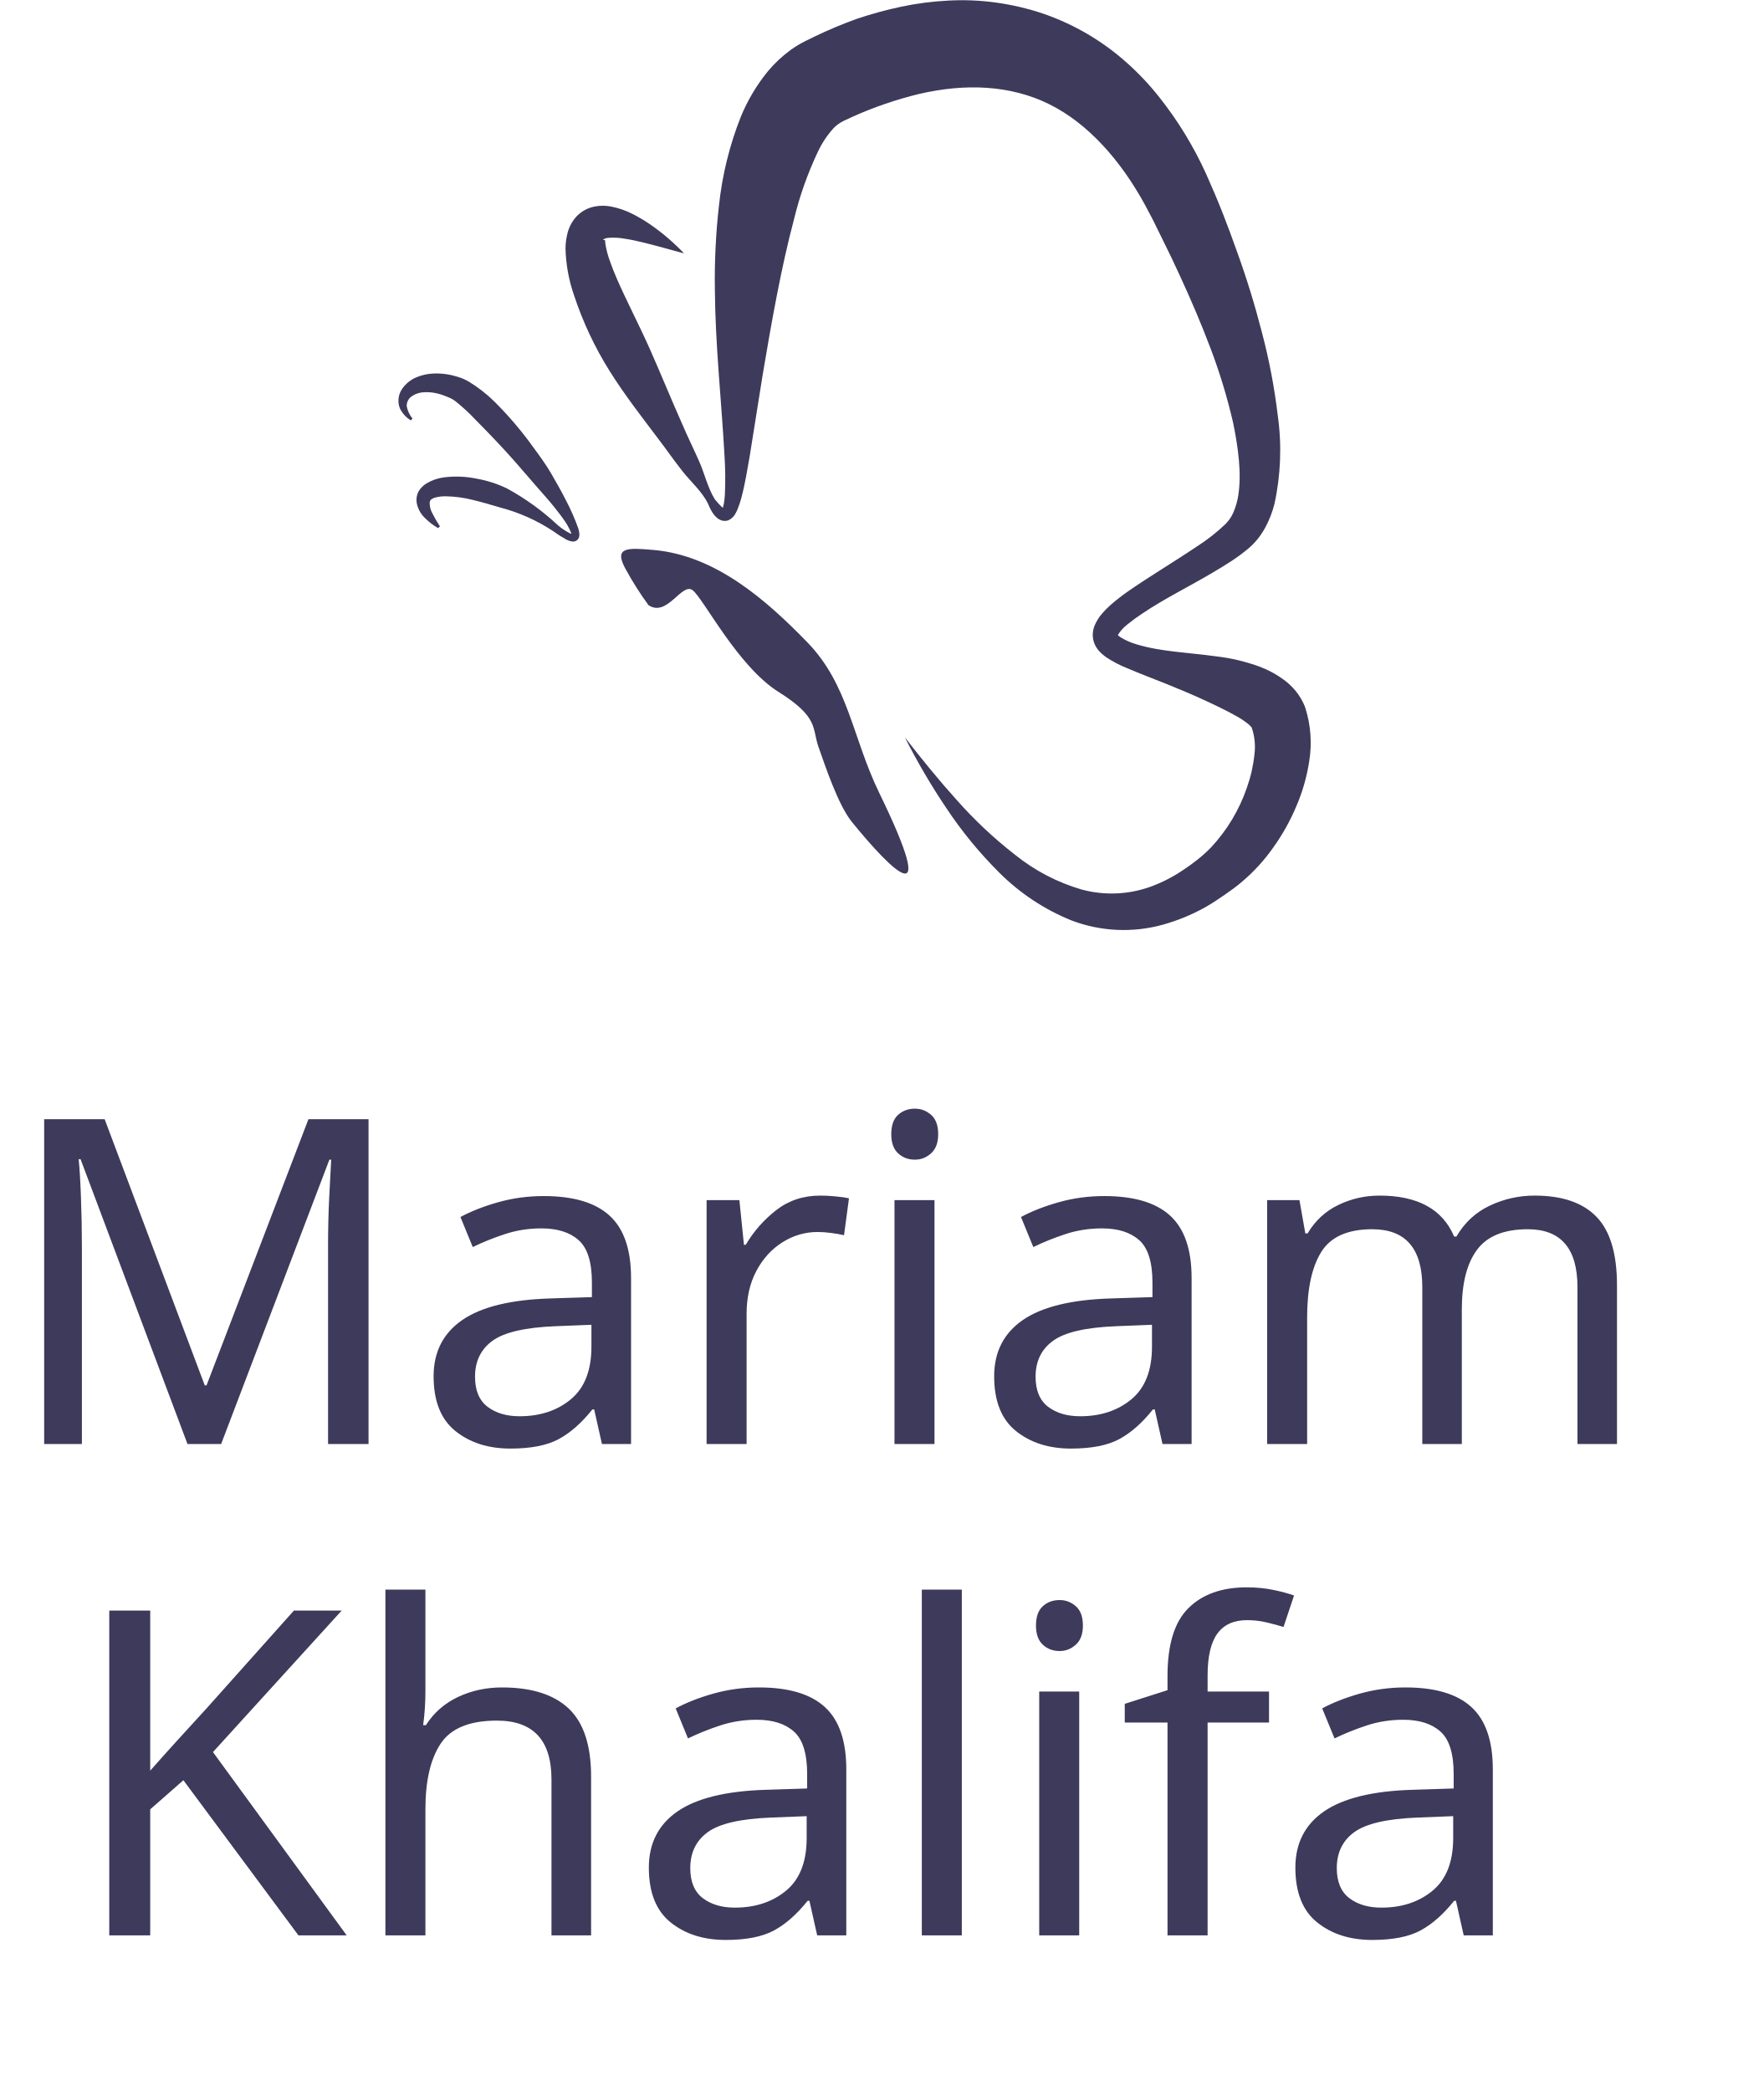
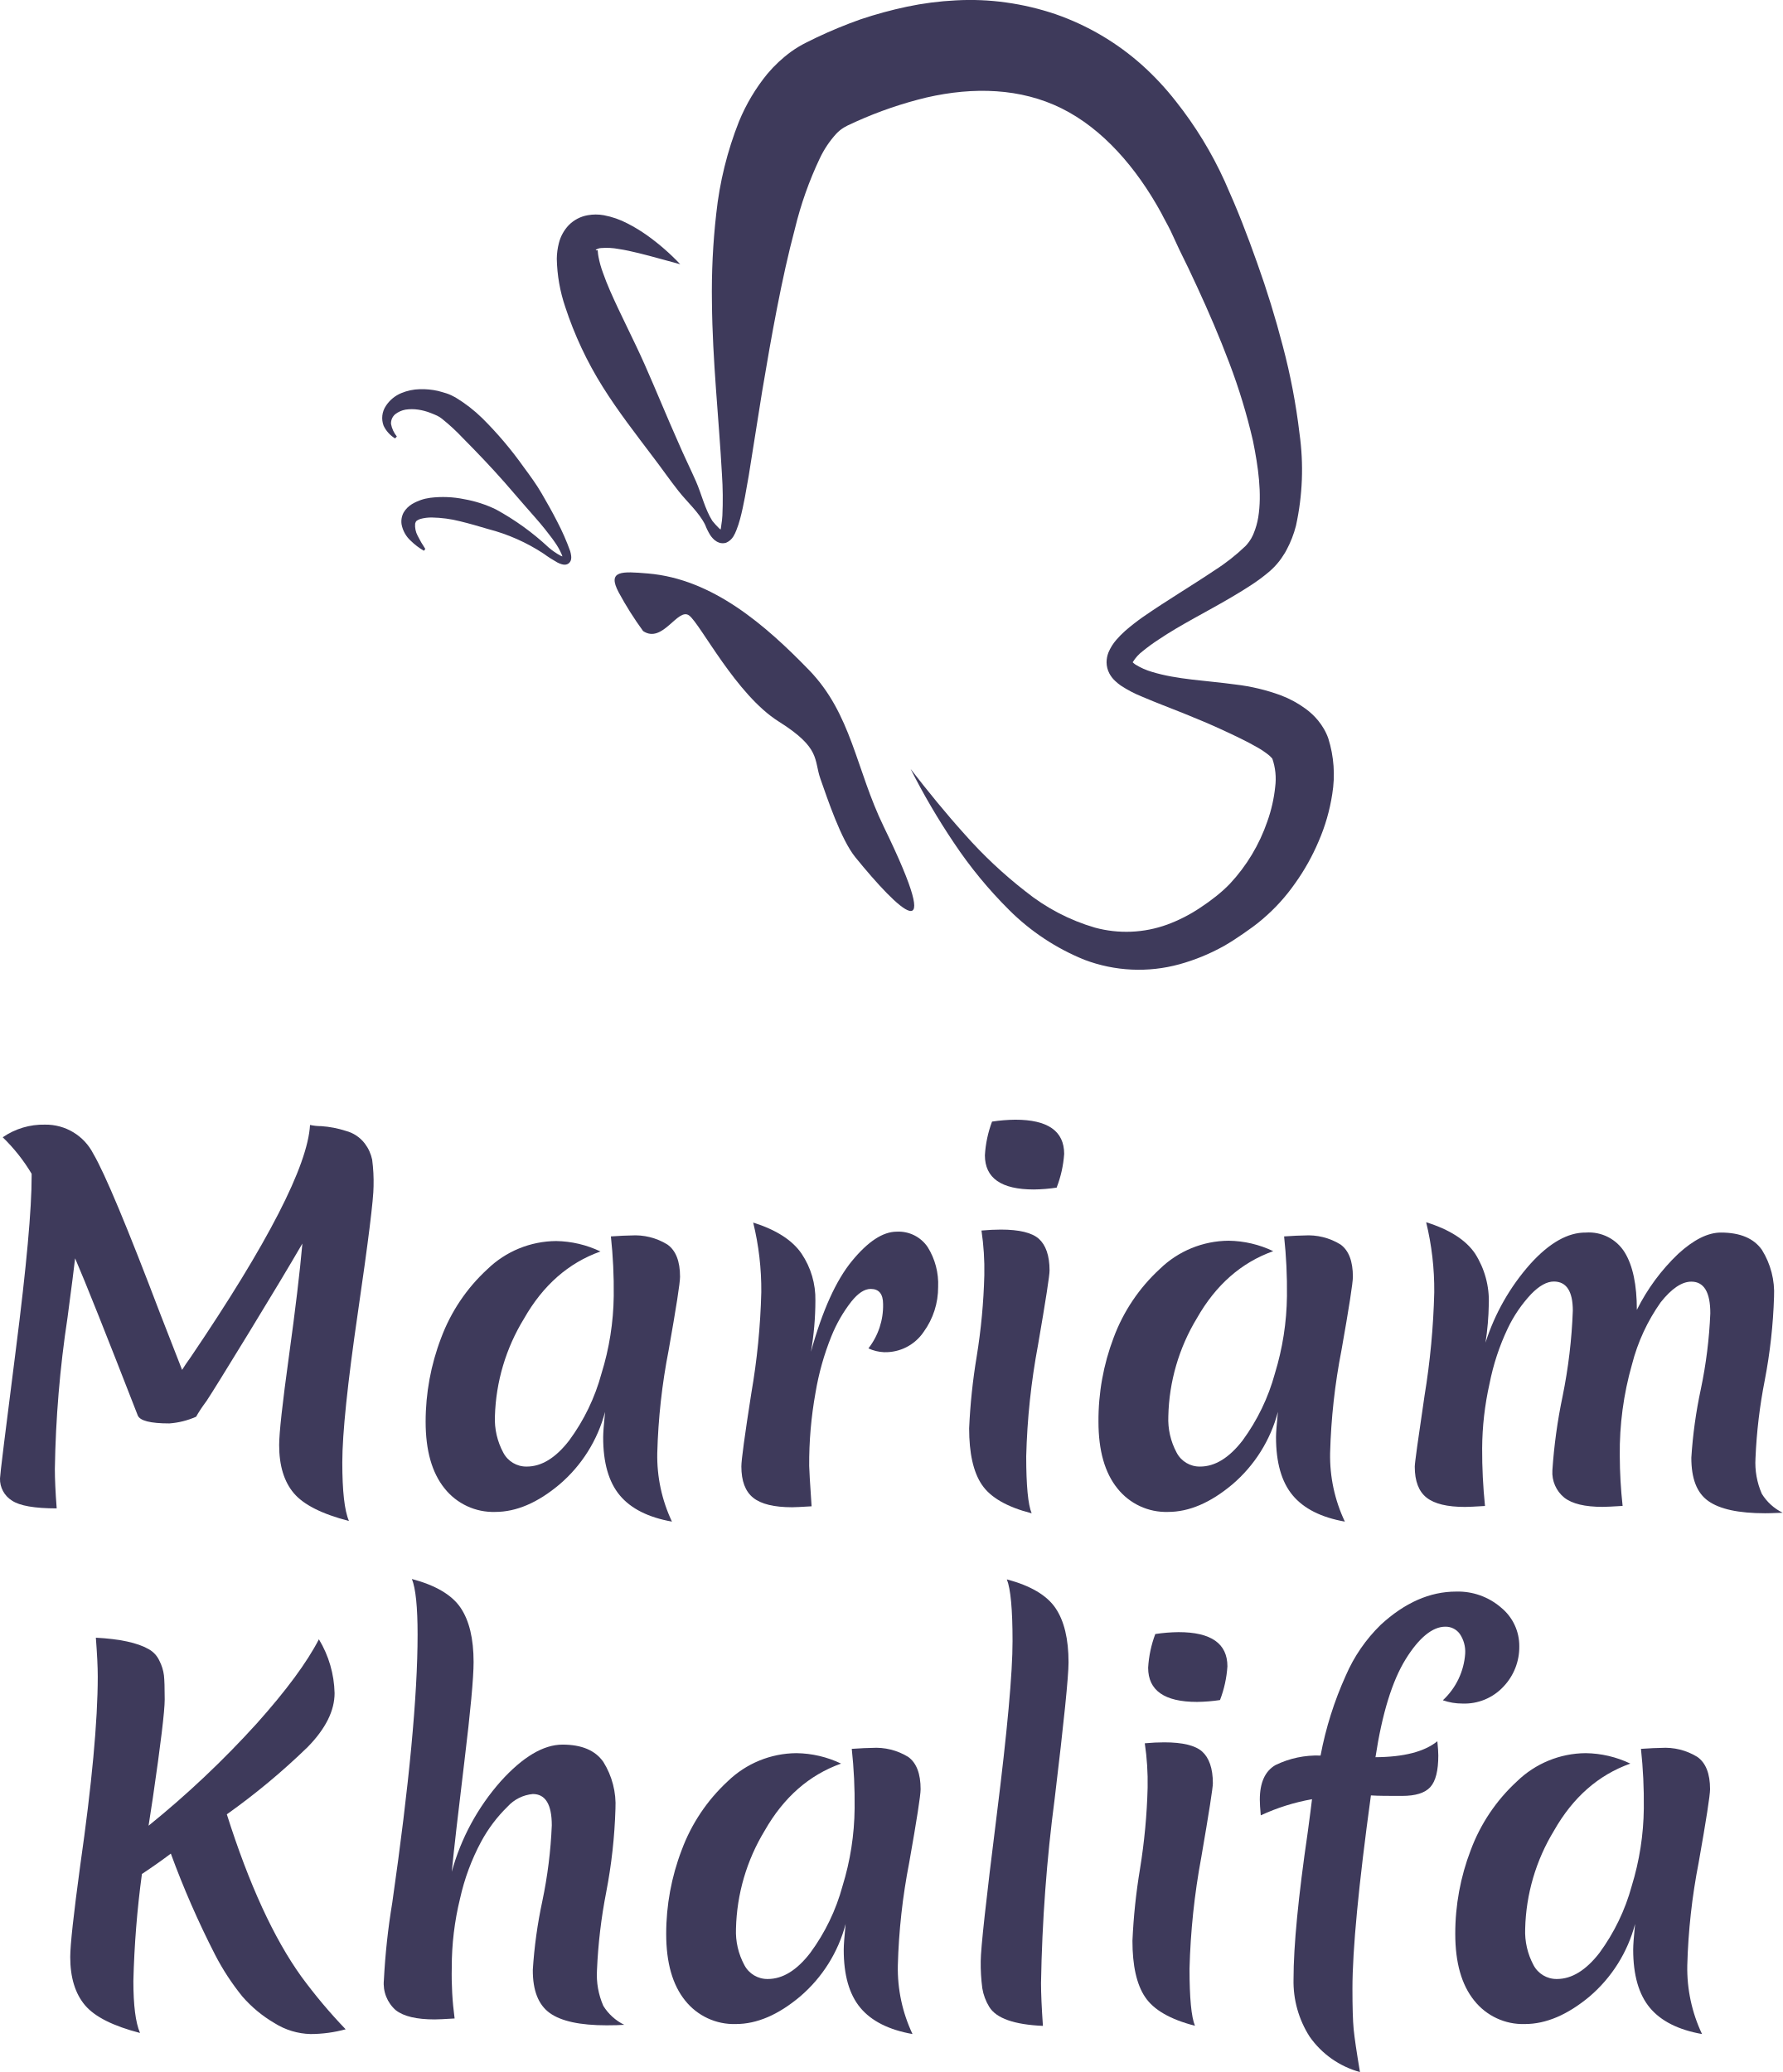
- <svg xmlns="http://www.w3.org/2000/svg" viewBox="0 0 290.7 344.69">
+ <svg xmlns="http://www.w3.org/2000/svg" viewBox="0 0 281.7 327.52">
  <defs>
-     <style>.cls-1{font-size:75px;font-family:MeriendaOne-Regular, Merienda One;}.cls-1,.cls-2{fill:#3e3a5b;}</style>
+     <style>.cls-1{fill:#3e3a5b;}</style>
  </defs>
  <g id="Layer_2" data-name="Layer 2">
    <g id="alt-logo">
-       <text id="text" class="cls-1" transform="translate(0 238.04)">Mariam<tspan x="10.73" y="81">Khalifa</tspan>
-       </text>
+       <path class="cls-1" d="M31,223.94A12.73,12.73,0,0,1,26.77,225q-4.5,0-5-1.27-7.5-19.28-9.9-24.83-.22,2-1.2,9.38a177.47,177.47,0,0,0-2,23.92c0,1.55.09,3.63.29,6.23q-5.25,0-7.08-1.24A4,4,0,0,1,0,233.69q0-.75,2.51-20.4T5,185.92v-.38a28,28,0,0,0-4.57-5.77,11.31,11.31,0,0,1,6.68-2,8.43,8.43,0,0,1,7.64,4.61q2.72,4.62,10.58,25.31l3.45,8.85c.3-.5.75-1.17,1.35-2Q48.45,187.5,49,177.82a8.55,8.55,0,0,0,1.79.19,16.16,16.16,0,0,1,3.87.75,5.53,5.53,0,0,1,3,2,6.41,6.41,0,0,1,1.16,2.55,26.88,26.88,0,0,1,.22,4.2q0,3-2.47,19.91t-2.47,23.74c0,4.52.34,7.61,1.05,9.26q-6.39-1.65-8.71-4.39t-2.32-7.61q0-2.85,1.54-14t2.13-17.85q-3,5.17-8.51,14.18t-6.63,10.69C31.88,222.48,31.32,223.34,31,223.94Z" />
+       <path class="cls-1" d="M78.22,223.87a11.11,11.11,0,0,0,1.32,5.74,4.1,4.1,0,0,0,3.71,2.21q3.52,0,6.71-4.13a31.84,31.84,0,0,0,5.1-10.57A43,43,0,0,0,97,204.86a79.05,79.05,0,0,0-.45-9.42q2.25-.15,3.15-.15a9.75,9.75,0,0,1,5.78,1.43q2,1.42,2,5.1,0,1.43-1.8,11.59a98.22,98.22,0,0,0-1.8,16.27,24.23,24.23,0,0,0,2.32,10.84q-5.62-1-8.25-4.16t-2.62-9.19q0-1,.3-4a22.64,22.64,0,0,1-7.2,11.47q-5.17,4.35-10.16,4.35a9.85,9.85,0,0,1-8-3.71q-3-3.71-3-10.54a37,37,0,0,1,2.44-13.23,28.06,28.06,0,0,1,7.31-10.88,15.76,15.76,0,0,1,10.88-4.46,16.85,16.85,0,0,1,7,1.65q-7.58,2.7-12.08,10.61A31.25,31.25,0,0,0,78.22,223.87Z" />
+       <path class="cls-1" d="M128.17,213.67q2.7-9.75,6.49-14.36t7.05-4.62a5.55,5.55,0,0,1,4.91,2.44,11,11,0,0,1,1.65,6.3,12,12,0,0,1-2.28,7.09,7.29,7.29,0,0,1-6.27,3.22,6.53,6.53,0,0,1-2.47-.6,11,11,0,0,0,2.32-7q0-2.4-1.95-2.4c-1,0-2,.67-3.07,2a22.66,22.66,0,0,0-3.15,5.48,42.48,42.48,0,0,0-2.51,8.92,62.89,62.89,0,0,0-1,11.59q0,.75.38,6.37c-1.6.1-2.63.15-3.08.15q-4.28,0-6.15-1.5t-1.87-4.95q0-1.5,1.57-11.55a109.17,109.17,0,0,0,1.58-16,44.66,44.66,0,0,0-1.28-11q5.48,1.73,7.65,4.92a12.84,12.84,0,0,1,2.18,7.42A47.64,47.64,0,0,1,128.17,213.67Z" />
+       <path class="cls-1" d="M164.06,212.58a110.33,110.33,0,0,0-1.87,17.63q0,6.93.86,9-5.85-1.5-7.88-4.54c-1.35-2-2-5-2-8.89a94.59,94.59,0,0,1,1.2-11.4,95.29,95.29,0,0,0,1.2-12.82,42,42,0,0,0-.45-7.05c1.1-.1,2.12-.15,3.07-.15,2.9,0,4.92.49,6,1.46s1.69,2.64,1.69,5Q165.9,201.9,164.06,212.58Zm3-24.86a26.34,26.34,0,0,1-3.67.3q-7.72,0-7.73-5.4a18.13,18.13,0,0,1,1.13-5.33,26.34,26.34,0,0,1,3.67-.3q7.72,0,7.73,5.4A18.13,18.13,0,0,1,167,187.72Z" />
+       <path class="cls-1" d="M184.65,223.87a11.11,11.11,0,0,0,1.31,5.74,4.1,4.1,0,0,0,3.71,2.21q3.53,0,6.72-4.13a32.23,32.23,0,0,0,5.1-10.57,43.34,43.34,0,0,0,1.91-12.26,79.05,79.05,0,0,0-.45-9.42q2.25-.15,3.15-.15a9.72,9.72,0,0,1,5.77,1.43q1.95,1.42,1.95,5.1,0,1.43-1.8,11.59a98.22,98.22,0,0,0-1.8,16.27,24.24,24.24,0,0,0,2.33,10.84q-5.62-1-8.25-4.16t-2.63-9.19q0-1,.3-4a22.64,22.64,0,0,1-7.2,11.47q-5.18,4.35-10.16,4.35a9.83,9.83,0,0,1-8-3.71q-3-3.71-3-10.54A36.79,36.79,0,0,1,176,211.46a28,28,0,0,1,7.31-10.88,15.73,15.73,0,0,1,10.87-4.46,16.85,16.85,0,0,1,7.05,1.65q-7.58,2.7-12.07,10.61A31.25,31.25,0,0,0,184.65,223.87Z" />
+       <path class="cls-1" d="M256,230.09a74.78,74.78,0,0,0,.45,7.95q-2.4.15-3.15.15c-2.8,0-4.82-.48-6.07-1.46a5.13,5.13,0,0,1-1.88-4.31,84.13,84.13,0,0,1,1.62-11.74,82.75,82.75,0,0,0,1.61-13.5q0-4.6-3-4.61c-1.1,0-2.3.66-3.6,2a21.4,21.4,0,0,0-3.68,5.4,36.82,36.82,0,0,0-2.88,8.73,47.75,47.75,0,0,0-1.17,10.24,85.71,85.71,0,0,0,.45,9.11q-2.4.15-3.15.15c-2.8,0-4.82-.48-6.07-1.46s-1.88-2.61-1.88-4.91q0-.82,1.54-11.18a118.89,118.89,0,0,0,1.54-16.38,45,45,0,0,0-1.28-11.07q5.55,1.73,7.73,4.95a13.89,13.89,0,0,1,2.17,8,44.46,44.46,0,0,1-.52,6.08,34.58,34.58,0,0,1,7.09-12.45q4.53-5,8.77-4.95a6.65,6.65,0,0,1,6.15,3.15c1.28,2.1,1.91,5.12,1.91,9.07a31.8,31.8,0,0,1,6.53-8.85q3.68-3.37,6.75-3.37,4.57,0,6.49,2.74a12.78,12.78,0,0,1,1.91,7.42,83.43,83.43,0,0,1-1.46,13.16,81.58,81.58,0,0,0-1.47,12.34,12.2,12.2,0,0,0,1,5.63,8,8,0,0,0,3.3,3c-.65,0-1.58.08-2.78.08-4.2,0-7.18-.65-9-1.95s-2.66-3.58-2.66-6.83a73.75,73.75,0,0,1,1.5-10.83,72.77,72.77,0,0,0,1.5-12q0-5-3-5-2.25,0-4.84,3.26a29.75,29.75,0,0,0-4.54,9.83A50.46,50.46,0,0,0,256,230.09Z" />
+       <path class="cls-1" d="M25.2,262.53a6.94,6.94,0,0,1,.71,2.29c.08.7.12,2,.12,3.82s-.63,7.05-1.88,15.6l-.67,4.35a152.27,152.27,0,0,0,17.1-16.16q7-7.83,9.82-13.31a17.17,17.17,0,0,1,2.48,8.51q0,4.17-4.24,8.51a108.35,108.35,0,0,1-12.79,10.65q5.25,16.57,11.78,25.65a82.36,82.36,0,0,0,7,8.33,21.25,21.25,0,0,1-5.55.75,11.21,11.21,0,0,1-5.7-1.73,20.29,20.29,0,0,1-5.07-4.2A38.4,38.4,0,0,1,34,309a143,143,0,0,1-7-16q-2.1,1.58-4.57,3.22a153.59,153.59,0,0,0-1.35,16.92c0,3.82.34,6.56,1.05,8.21-4.25-1.1-7.16-2.56-8.7-4.39s-2.33-4.36-2.33-7.61q0-2.85,1.58-14.48,2.76-19.27,2.77-29.85,0-2.25-.3-6.15c3.8.2,6.57.8,8.33,1.8A4,4,0,0,1,25.2,262.53Z" />
+       <path class="cls-1" d="M71.4,295.87a35.94,35.94,0,0,1,7.73-14.29c3.49-3.87,6.76-5.81,9.78-5.81s5.18.91,6.45,2.74a12.71,12.71,0,0,1,1.91,7.42,82.24,82.24,0,0,1-1.46,13.16,82.57,82.57,0,0,0-1.46,12.34,12.22,12.22,0,0,0,1,5.63,8,8,0,0,0,3.31,3c-.66.05-1.58.08-2.78.08q-6.3,0-9-1.95t-2.67-6.83a73.75,73.75,0,0,1,1.5-10.83,72.77,72.77,0,0,0,1.5-12q0-4.95-3-4.95a6.16,6.16,0,0,0-4,2,23,23,0,0,0-4.16,5.52,35,35,0,0,0-3.34,9A45.45,45.45,0,0,0,71.4,311a52.2,52.2,0,0,0,.45,8.06q-2.4.15-3.15.15c-2.85,0-4.9-.48-6.15-1.46A5.58,5.58,0,0,1,60.67,313,108.81,108.81,0,0,1,62,300.74q4-27.9,4-42.37,0-6.52-.9-8.78,5.63,1.5,7.69,4.54t2.06,8.59q0,3.75-1.46,15.75T71.4,295.87Z" />
+       <path class="cls-1" d="M116.32,304.87a11.11,11.11,0,0,0,1.32,5.74,4.1,4.1,0,0,0,3.71,2.21q3.53,0,6.71-4.13a31.84,31.84,0,0,0,5.1-10.57,43,43,0,0,0,1.91-12.26,79.05,79.05,0,0,0-.45-9.42q2.25-.15,3.15-.15a9.75,9.75,0,0,1,5.78,1.43q1.95,1.42,1.95,5.1,0,1.43-1.8,11.59a98.22,98.22,0,0,0-1.8,16.27,24.23,24.23,0,0,0,2.32,10.84q-5.62-1-8.25-4.16t-2.62-9.19q0-1.05.3-4.05a22.64,22.64,0,0,1-7.2,11.47q-5.17,4.35-10.16,4.35a9.85,9.85,0,0,1-8-3.71q-3-3.71-3-10.54a37,37,0,0,1,2.44-13.23A28.06,28.06,0,0,1,115,281.58a15.76,15.76,0,0,1,10.88-4.46,16.85,16.85,0,0,1,7.05,1.65q-7.58,2.7-12.08,10.61A31.25,31.25,0,0,0,116.32,304.87Z" />
+       <path class="cls-1" d="M155.25,314.28A29.43,29.43,0,0,1,155,310q0-2.93,2.52-23t2.51-27.6q0-7.5-.9-9.75,5.63,1.5,7.69,4.54t2.06,8.59q0,3.3-2.18,21.45a257.38,257.38,0,0,0-2.17,29.25q0,2.4.3,6.75-6.82-.3-8.48-3A8.17,8.17,0,0,1,155.25,314.28Z" />
+       <path class="cls-1" d="M189.86,293.58A111.51,111.51,0,0,0,188,311.21q0,6.93.86,9-5.85-1.5-7.88-4.54c-1.35-2-2-5-2-8.89a94.59,94.59,0,0,1,1.2-11.4,95.29,95.29,0,0,0,1.2-12.82,42,42,0,0,0-.45-7c1.1-.1,2.12-.15,3.07-.15,2.9,0,4.92.49,6,1.46s1.69,2.64,1.69,5Q191.7,282.9,189.86,293.58Zm3-24.86a26.34,26.34,0,0,1-3.67.3q-7.72,0-7.73-5.4a18.13,18.13,0,0,1,1.13-5.33,26.34,26.34,0,0,1,3.67-.3q7.72,0,7.73,5.4A18.13,18.13,0,0,1,192.82,268.72Z" />
+       <path class="cls-1" d="M227.17,275.24q.15,1.5.15,2.25c0,2.4-.42,4.07-1.27,5s-2.34,1.39-4.46,1.39-3.77,0-4.92-.08q-2.92,21.3-2.92,30.53,0,4.43.19,6.41t1,6.79a14.3,14.3,0,0,1-7.95-5.59,16.14,16.14,0,0,1-2.55-9.11q0-7.87,2.25-23.25c.35-2.6.57-4.33.67-5.18a32.9,32.9,0,0,0-8.1,2.55c-.1-1.1-.15-1.92-.15-2.47q0-4.05,2.48-5.48a15,15,0,0,1,7.12-1.5,55.74,55.74,0,0,1,4-12.67,25.05,25.05,0,0,1,5.51-8q5.7-5.25,11.92-5.25a10.4,10.4,0,0,1,7.09,2.52,7.82,7.82,0,0,1,2.89,6.15,9.07,9.07,0,0,1-2.48,6.33,8.42,8.42,0,0,1-6.52,2.7,9.27,9.27,0,0,1-3.08-.52,11.1,11.1,0,0,0,3.53-7.39,5,5,0,0,0-.86-3.11,2.76,2.76,0,0,0-2.29-1.13c-2,0-4.14,1.72-6.26,5.14s-3.72,8.59-4.77,15.49Q224.1,277.72,227.17,275.24Z" />
+       <path class="cls-1" d="M241.05,304.87a11.21,11.21,0,0,0,1.31,5.74,4.11,4.11,0,0,0,3.71,2.21q3.52,0,6.72-4.13a32.23,32.23,0,0,0,5.1-10.57,43.34,43.34,0,0,0,1.91-12.26,79.05,79.05,0,0,0-.45-9.42q2.25-.15,3.15-.15a9.72,9.72,0,0,1,5.77,1.43q2,1.42,2,5.1,0,1.43-1.8,11.59a98.22,98.22,0,0,0-1.8,16.27A24.24,24.24,0,0,0,269,321.52q-5.62-1-8.25-4.16t-2.63-9.19q0-1.05.3-4.05a22.64,22.64,0,0,1-7.2,11.47Q246,319.94,241,319.94a9.83,9.83,0,0,1-8-3.71q-3-3.71-3-10.54a36.79,36.79,0,0,1,2.44-13.23,28,28,0,0,1,7.31-10.88,15.73,15.73,0,0,1,10.87-4.46,16.85,16.85,0,0,1,7.05,1.65q-7.58,2.7-12.07,10.61A31.25,31.25,0,0,0,241.05,304.87Z" />
      <g id="butterfy">
        <g id="wings">
-           <path class="cls-2" d="M112.76,41.77c-2.25-.59-4.43-1.24-6.57-1.76-1.07-.26-2.13-.5-3.15-.65a10.4,10.4,0,0,0-2.77-.15,1.6,1.6,0,0,0-.79.25c-.13.1,0,.14.13.1s.13,0,.14.17a6.57,6.57,0,0,0,.11.87,15.66,15.66,0,0,0,.71,2.53c.32.92.7,1.86,1.11,2.81,1.66,3.8,3.7,7.67,5.48,11.68s3.47,8.19,5.3,12.29c.88,2.07,1.88,4.08,2.79,6.14s1.41,4.38,2.6,6.28a13.51,13.51,0,0,0,1.05,1.16,1.91,1.91,0,0,0,.46.34c.06,0,.09,0,.06,0a.34.34,0,0,0-.25,0c-.16,0-.08,0,0-.17a5,5,0,0,0,.15-.61,13.46,13.46,0,0,0,.17-1.5,57.65,57.65,0,0,0-.07-6.56c-.49-8.91-1.5-17.94-1.58-27.16a109,109,0,0,1,.68-14,55.65,55.65,0,0,1,3.6-14.59,29.76,29.76,0,0,1,4.49-7.53,21.29,21.29,0,0,1,3.74-3.49,17.25,17.25,0,0,1,2.35-1.42l1.67-.82a73.3,73.3,0,0,1,6.88-2.88,66,66,0,0,1,7.33-2,49.23,49.23,0,0,1,7.72-1,40.64,40.64,0,0,1,7.93.33,42.67,42.67,0,0,1,7.85,1.86,40.38,40.38,0,0,1,13.72,8.1A44.53,44.53,0,0,1,191.08,16a60.56,60.56,0,0,1,7.73,12.65c1,2.24,1.89,4.33,2.73,6.46s1.63,4.28,2.4,6.45Q206.27,48,208,54.73a99.65,99.65,0,0,1,2.63,13.77,41.21,41.21,0,0,1-.56,14.62,17,17,0,0,1-1.47,3.78,8,8,0,0,1-.55.92,9.1,9.1,0,0,1-.63.9,11.38,11.38,0,0,1-1.5,1.58,28.3,28.3,0,0,1-3,2.23c-1,.66-2,1.26-3,1.85-3.94,2.33-8,4.32-11.55,6.71a29.54,29.54,0,0,0-2.51,1.83,6.26,6.26,0,0,0-1.57,1.73c-.07.21,0,0-.08-.05s.17.23.5.45a10.56,10.56,0,0,0,2.59,1.15c4,1.23,8.59,1.36,13.21,2a31.17,31.17,0,0,1,7.2,1.72,16.49,16.49,0,0,1,3.87,2.1,10.78,10.78,0,0,1,2,1.88,10.22,10.22,0,0,1,.9,1.3q.21.36.39.75a7.67,7.67,0,0,1,.31.76,19,19,0,0,1,.63,8.8,30.18,30.18,0,0,1-2.17,7.51,34.53,34.53,0,0,1-3.7,6.61,29.78,29.78,0,0,1-5.16,5.68c-1,.86-2,1.57-3,2.26s-2,1.36-3.13,2a31.86,31.86,0,0,1-7,2.87,24.2,24.2,0,0,1-15-.7,35.88,35.88,0,0,1-11.92-7.88A68.54,68.54,0,0,1,156,133.22a109.45,109.45,0,0,1-6.84-11.67c2.75,3.55,5.55,7,8.55,10.33a71.12,71.12,0,0,0,9.58,9,31.65,31.65,0,0,0,11,5.75,18.91,18.91,0,0,0,11.42-.48,24.47,24.47,0,0,0,5.24-2.68c.84-.55,1.66-1.14,2.45-1.77a21.94,21.94,0,0,0,2.22-2,27.51,27.51,0,0,0,5.92-9.86,23.47,23.47,0,0,0,1.24-5.45,9.81,9.81,0,0,0-.45-4.47c0-.1,0,0,0,0h0s0,0-.06-.07-.23-.25-.44-.44a13.14,13.14,0,0,0-1.92-1.3c-1.58-.91-3.49-1.82-5.46-2.73s-4.05-1.78-6.16-2.63-4.27-1.65-6.48-2.6a19,19,0,0,1-3.44-1.79,8,8,0,0,1-.89-.73,4.44,4.44,0,0,1-.92-1.2,3.86,3.86,0,0,1-.43-1.74,4.29,4.29,0,0,1,.3-1.56,7.44,7.44,0,0,1,1.25-2,15.28,15.28,0,0,1,1.38-1.4,34.85,34.85,0,0,1,2.84-2.22c3.83-2.65,7.69-4.93,11.33-7.38a31.14,31.14,0,0,0,4.87-3.83,4.81,4.81,0,0,0,.4-.47,3.25,3.25,0,0,0,.32-.45,2.72,2.72,0,0,0,.29-.5,3.47,3.47,0,0,0,.26-.55,11.49,11.49,0,0,0,.73-2.55c.61-3.73,0-8-.83-12.09a94,94,0,0,0-3.74-12.31c-1.53-4.06-3.25-8.06-5.07-12q-1.37-3-2.83-5.92l-1.45-2.95c-.49-1-1-1.85-1.46-2.78-3.95-7.22-9.3-13.35-15.76-16.55s-13.89-3.43-21.34-1.72a63,63,0,0,0-11.14,3.81l-1.36.63c-.17.08-.34.18-.53.29a5.73,5.73,0,0,0-1.24,1A15.77,15.77,0,0,0,134.83,25a57.51,57.51,0,0,0-3.94,11.13c-1.08,4.05-2,8.29-2.84,12.6s-1.6,8.69-2.34,13.11l-2.13,13.38c-.4,2.25-.75,4.5-1.36,6.8a15.19,15.19,0,0,1-.58,1.77,6.06,6.06,0,0,1-.48,1,2.48,2.48,0,0,1-1.15,1,1.79,1.79,0,0,1-1.07,0,2.32,2.32,0,0,1-.69-.37,3.88,3.88,0,0,1-.74-.82A9.22,9.22,0,0,1,116.7,83c-1-2-2.79-3.54-4.19-5.31s-2.67-3.62-4.05-5.42c-2.72-3.61-5.52-7.2-7.95-11.08a57.27,57.27,0,0,1-5.92-12.62,25.21,25.21,0,0,1-1.37-7.66,10.53,10.53,0,0,1,.33-2.48,6.38,6.38,0,0,1,1.56-2.83,5.54,5.54,0,0,1,3-1.57,7.15,7.15,0,0,1,2.54,0,13.4,13.4,0,0,1,3.76,1.31,25.21,25.21,0,0,1,3.08,1.87A36,36,0,0,1,112.76,41.77Z" />
+           <path class="cls-1" d="M107.51,41.77c-2.25-.59-4.43-1.24-6.57-1.76-1.07-.26-2.13-.5-3.15-.65A10.4,10.4,0,0,0,95,39.21a1.6,1.6,0,0,0-.79.25c-.13.1,0,.14.13.1s.13,0,.14.17a6.57,6.57,0,0,0,.11.87,15.66,15.66,0,0,0,.71,2.53c.32.92.7,1.86,1.11,2.81,1.66,3.8,3.7,7.67,5.48,11.68s3.47,8.19,5.3,12.29c.88,2.07,1.88,4.08,2.79,6.14s1.41,4.38,2.6,6.28a13.51,13.51,0,0,0,1.05,1.16,1.91,1.91,0,0,0,.46.34c.06,0,.09,0,.06,0a.34.34,0,0,0-.25,0c-.16,0-.08,0,0-.17A5,5,0,0,0,114,83a13.46,13.46,0,0,0,.17-1.5,57.65,57.65,0,0,0-.07-6.56c-.49-8.91-1.5-17.94-1.58-27.16a109,109,0,0,1,.68-14,55.65,55.65,0,0,1,3.6-14.59,29.76,29.76,0,0,1,4.49-7.53,21.29,21.29,0,0,1,3.74-3.49,17.25,17.25,0,0,1,2.35-1.42l1.67-.82A73.3,73.3,0,0,1,136,3.06a66,66,0,0,1,7.33-2,49.23,49.23,0,0,1,7.72-1A40.64,40.64,0,0,1,159,.39a42.67,42.67,0,0,1,7.85,1.86,40.38,40.38,0,0,1,13.72,8.1A44.53,44.53,0,0,1,185.83,16a60.56,60.56,0,0,1,7.73,12.65c1,2.24,1.89,4.33,2.73,6.46s1.63,4.28,2.4,6.45Q201,48,202.75,54.73a99.65,99.65,0,0,1,2.63,13.77,41.21,41.21,0,0,1-.56,14.62,17,17,0,0,1-1.47,3.78,8,8,0,0,1-.55.92,9.1,9.1,0,0,1-.63.9,11.38,11.38,0,0,1-1.5,1.58,28.3,28.3,0,0,1-3,2.23c-1,.66-2,1.26-3,1.85-3.94,2.33-8,4.32-11.55,6.71a29.54,29.54,0,0,0-2.51,1.83,6.26,6.26,0,0,0-1.57,1.73c-.07.21,0,0-.08-.05s.17.23.5.45a10.56,10.56,0,0,0,2.59,1.15c4,1.23,8.59,1.36,13.21,2a31.17,31.17,0,0,1,7.2,1.72,16.49,16.49,0,0,1,3.87,2.1,10.78,10.78,0,0,1,2,1.88,10.22,10.22,0,0,1,.9,1.3q.21.36.39.75a7.67,7.67,0,0,1,.31.76,19,19,0,0,1,.63,8.8A30.18,30.18,0,0,1,208.4,133a34.53,34.53,0,0,1-3.7,6.61,29.78,29.78,0,0,1-5.16,5.68c-1,.86-2,1.57-3,2.26s-2,1.36-3.13,2a31.86,31.86,0,0,1-7,2.87,24.2,24.2,0,0,1-15-.7,35.88,35.88,0,0,1-11.92-7.88,68.54,68.54,0,0,1-8.73-10.62,109.45,109.45,0,0,1-6.84-11.67c2.75,3.55,5.55,7,8.55,10.33a71.12,71.12,0,0,0,9.58,9,31.65,31.65,0,0,0,11,5.75,18.91,18.91,0,0,0,11.42-.48,24.47,24.47,0,0,0,5.24-2.68c.84-.55,1.66-1.14,2.45-1.77a21.94,21.94,0,0,0,2.22-2,27.51,27.51,0,0,0,5.92-9.86,23.47,23.47,0,0,0,1.24-5.45,9.81,9.81,0,0,0-.45-4.47c0-.1,0,0,0,0h0s0,0-.06-.07-.23-.25-.44-.44a13.14,13.14,0,0,0-1.92-1.3c-1.58-.91-3.49-1.82-5.46-2.73s-4.05-1.78-6.16-2.63-4.27-1.65-6.48-2.6a19,19,0,0,1-3.44-1.79,8,8,0,0,1-.89-.73,4.44,4.44,0,0,1-.92-1.2,3.86,3.86,0,0,1-.43-1.74,4.29,4.29,0,0,1,.3-1.56,7.44,7.44,0,0,1,1.25-2,15.28,15.28,0,0,1,1.38-1.4,34.85,34.85,0,0,1,2.84-2.22c3.83-2.65,7.69-4.93,11.33-7.38a31.14,31.14,0,0,0,4.87-3.83,4.81,4.81,0,0,0,.4-.47,3.25,3.25,0,0,0,.32-.45,2.72,2.72,0,0,0,.29-.5,3.47,3.47,0,0,0,.26-.55,11.49,11.49,0,0,0,.73-2.55c.61-3.73,0-8-.83-12.09a94,94,0,0,0-3.74-12.31c-1.53-4.06-3.25-8.06-5.07-12q-1.37-3-2.83-5.92L185,36.46c-.49-1-1-1.85-1.46-2.78-3.95-7.22-9.3-13.35-15.76-16.55s-13.89-3.43-21.34-1.72a63,63,0,0,0-11.14,3.81l-1.36.63c-.17.08-.34.18-.53.29a5.73,5.73,0,0,0-1.24,1A15.77,15.77,0,0,0,129.58,25a57.51,57.51,0,0,0-3.94,11.13c-1.08,4.05-2,8.29-2.84,12.6s-1.6,8.69-2.34,13.11l-2.13,13.38c-.4,2.25-.75,4.5-1.36,6.8a15.19,15.19,0,0,1-.58,1.77,6.06,6.06,0,0,1-.48,1,2.48,2.48,0,0,1-1.15,1,1.79,1.79,0,0,1-1.07,0,2.32,2.32,0,0,1-.69-.37,3.88,3.88,0,0,1-.74-.82,9.22,9.22,0,0,1-.81-1.64c-1-2-2.79-3.54-4.19-5.31s-2.67-3.62-4.05-5.42c-2.72-3.61-5.52-7.2-7.95-11.08a57.27,57.27,0,0,1-5.92-12.62A25.21,25.21,0,0,1,88,40.9a10.53,10.53,0,0,1,.33-2.48,6.38,6.38,0,0,1,1.56-2.83,5.54,5.54,0,0,1,3-1.57,7.15,7.15,0,0,1,2.54,0,13.4,13.4,0,0,1,3.76,1.31,25.21,25.21,0,0,1,3.08,1.87A36,36,0,0,1,107.51,41.77Z" />
        </g>
        <g id="antenna">
-           <path class="cls-2" d="M72.22,87.06a10.28,10.28,0,0,1-2.07-1.57,4.67,4.67,0,0,1-1.46-2.59A3,3,0,0,1,69,81a3.88,3.88,0,0,1,1.3-1.31,7.5,7.5,0,0,1,2.88-1,16.51,16.51,0,0,1,5.41.22,18.92,18.92,0,0,1,5,1.62,40.72,40.72,0,0,1,8.31,6,10.31,10.31,0,0,0,1.94,1.33,2.19,2.19,0,0,0,.46.17c.16.07.18,0,0,.1s0,.08-.09-.06a2.83,2.83,0,0,0-.16-.46,10.61,10.61,0,0,0-1.15-2c-.45-.67-1-1.3-1.47-1.94-1-1.26-2.12-2.47-3.18-3.7L85,76.22c-2.14-2.43-4.38-4.77-6.59-7a31.73,31.73,0,0,0-3.31-3.06l-.38-.27a3.07,3.07,0,0,0-.38-.21c-.32-.13-.64-.3-1-.42a8.82,8.82,0,0,0-2-.54,6.86,6.86,0,0,0-2,0,3.75,3.75,0,0,0-1.62.72,1.88,1.88,0,0,0-.67,1.55A4.45,4.45,0,0,0,68,69l-.28.3a4.74,4.74,0,0,1-1.81-2,3.45,3.45,0,0,1,.32-3.11,5.35,5.35,0,0,1,2.42-2,8.08,8.08,0,0,1,2.91-.62,11.54,11.54,0,0,1,2.88.27c.46.11.9.26,1.36.39a6.88,6.88,0,0,1,.75.3c.24.11.47.23.68.35a23.26,23.26,0,0,1,4.24,3.29A59,59,0,0,1,88,73.86c1,1.35,2,2.72,2.83,4.15s1.68,2.92,2.44,4.42a36.61,36.61,0,0,1,2.07,4.71,5,5,0,0,1,.15.73,1.84,1.84,0,0,1,0,.47,1.18,1.18,0,0,1-.08.31,1.2,1.2,0,0,1-.23.34,1,1,0,0,1-.7.28A1.57,1.57,0,0,1,94,89.2a3.67,3.67,0,0,1-.69-.28,21.42,21.42,0,0,1-2.18-1.4,29.23,29.23,0,0,0-8.75-3.88c-1.5-.45-3-.88-4.48-1.24a19.53,19.53,0,0,0-4.41-.59,6.48,6.48,0,0,0-1.87.24c-.5.21-.68.29-.79.73a3.45,3.45,0,0,0,.47,1.89,19,19,0,0,0,1.22,2.1Z" />
+           <path class="cls-1" d="M67,87.06a10.28,10.28,0,0,1-2.07-1.57,4.67,4.67,0,0,1-1.46-2.59,3,3,0,0,1,.33-1.9,3.88,3.88,0,0,1,1.3-1.31,7.5,7.5,0,0,1,2.88-1,16.51,16.51,0,0,1,5.41.22,18.92,18.92,0,0,1,5,1.62,40.72,40.72,0,0,1,8.31,6,10.31,10.31,0,0,0,1.94,1.33A2.19,2.19,0,0,0,89,88c.16.07.18,0,0,.1s0,.08-.09-.06a2.83,2.83,0,0,0-.16-.46,10.61,10.61,0,0,0-1.15-2c-.45-.67-1-1.3-1.47-1.94-1-1.26-2.12-2.47-3.18-3.7l-3.2-3.69c-2.14-2.43-4.38-4.77-6.59-7a31.73,31.73,0,0,0-3.31-3.06l-.38-.27a3.07,3.07,0,0,0-.38-.21c-.32-.13-.64-.3-1-.42a8.82,8.82,0,0,0-2-.54,6.86,6.86,0,0,0-2,0,3.75,3.75,0,0,0-1.62.72,1.88,1.88,0,0,0-.67,1.55A4.45,4.45,0,0,0,62.72,69l-.28.3a4.74,4.74,0,0,1-1.81-2A3.45,3.45,0,0,1,61,64.14a5.35,5.35,0,0,1,2.42-2,8.08,8.08,0,0,1,2.91-.62,11.54,11.54,0,0,1,2.88.27c.46.11.9.26,1.36.39a6.88,6.88,0,0,1,.75.3c.24.11.47.23.68.35a23.26,23.26,0,0,1,4.24,3.29,59,59,0,0,1,6.54,7.73c1,1.35,2,2.72,2.83,4.15s1.68,2.92,2.44,4.42a36.61,36.61,0,0,1,2.07,4.71,5,5,0,0,1,.15.73,1.84,1.84,0,0,1,0,.47,1.18,1.18,0,0,1-.08.31,1.2,1.2,0,0,1-.23.34,1,1,0,0,1-.7.28,1.57,1.57,0,0,1-.48-.07,3.67,3.67,0,0,1-.69-.28,21.42,21.42,0,0,1-2.18-1.4,29.23,29.23,0,0,0-8.75-3.88c-1.5-.45-3-.88-4.48-1.24a19.53,19.53,0,0,0-4.41-.59,6.48,6.48,0,0,0-1.87.24c-.5.21-.68.29-.79.73A3.45,3.45,0,0,0,66,84.67a19,19,0,0,0,1.22,2.1Z" />
        </g>
-         <path id="body" class="cls-2" d="M106.89,99.75c3.1,2.09,5.5-3.82,7.29-2.45s7.41,12.52,14.14,16.75,5.51,6,6.61,9.1,3.22,9.54,5.51,12.36c6.75,8.31,14.55,15.87,4.49-4.82-4.42-9.09-5.06-17.82-11.84-24.8s-15.16-14.38-25.44-15.24c-4.06-.34-6.5-.54-4.61,3A53.78,53.78,0,0,0,106.89,99.75Z" />
+         <path id="body" class="cls-1" d="M101.64,99.75c3.1,2.09,5.5-3.82,7.29-2.45s7.41,12.52,14.14,16.75,5.51,6,6.61,9.1,3.22,9.54,5.51,12.36c6.75,8.31,14.55,15.87,4.49-4.82-4.42-9.09-5.06-17.82-11.84-24.8S112.68,91.51,102.4,90.65c-4.06-.34-6.5-.54-4.61,3A53.78,53.78,0,0,0,101.64,99.75Z" />
      </g>
    </g>
  </g>
</svg>
